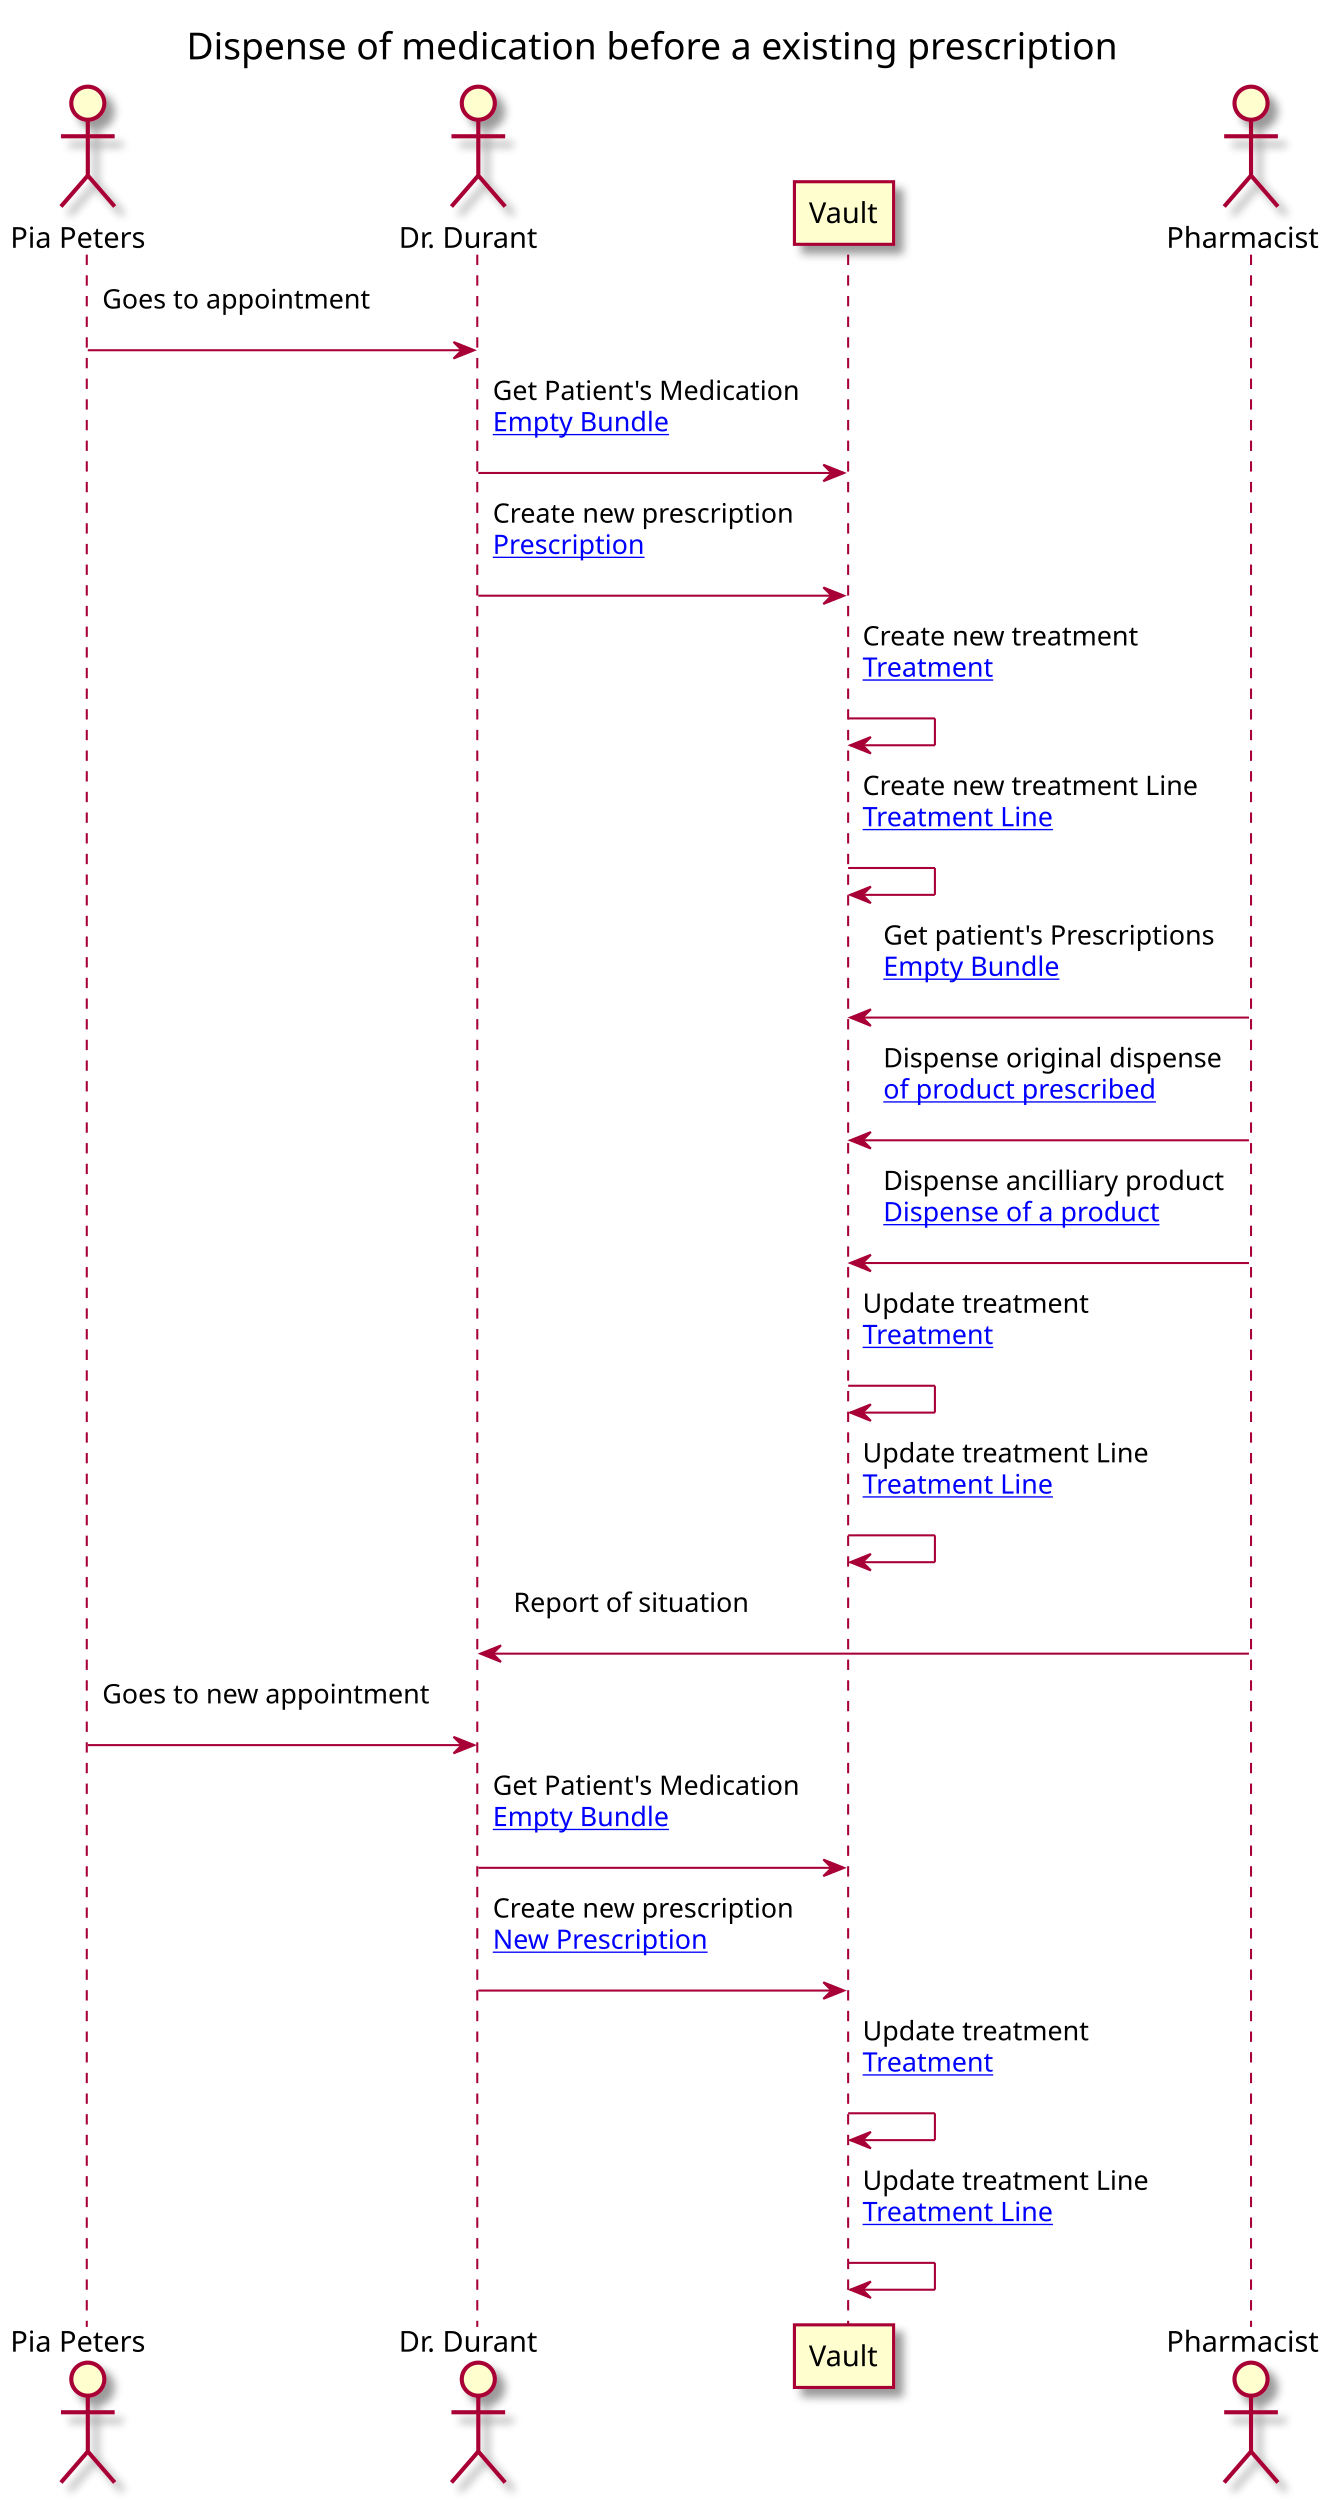
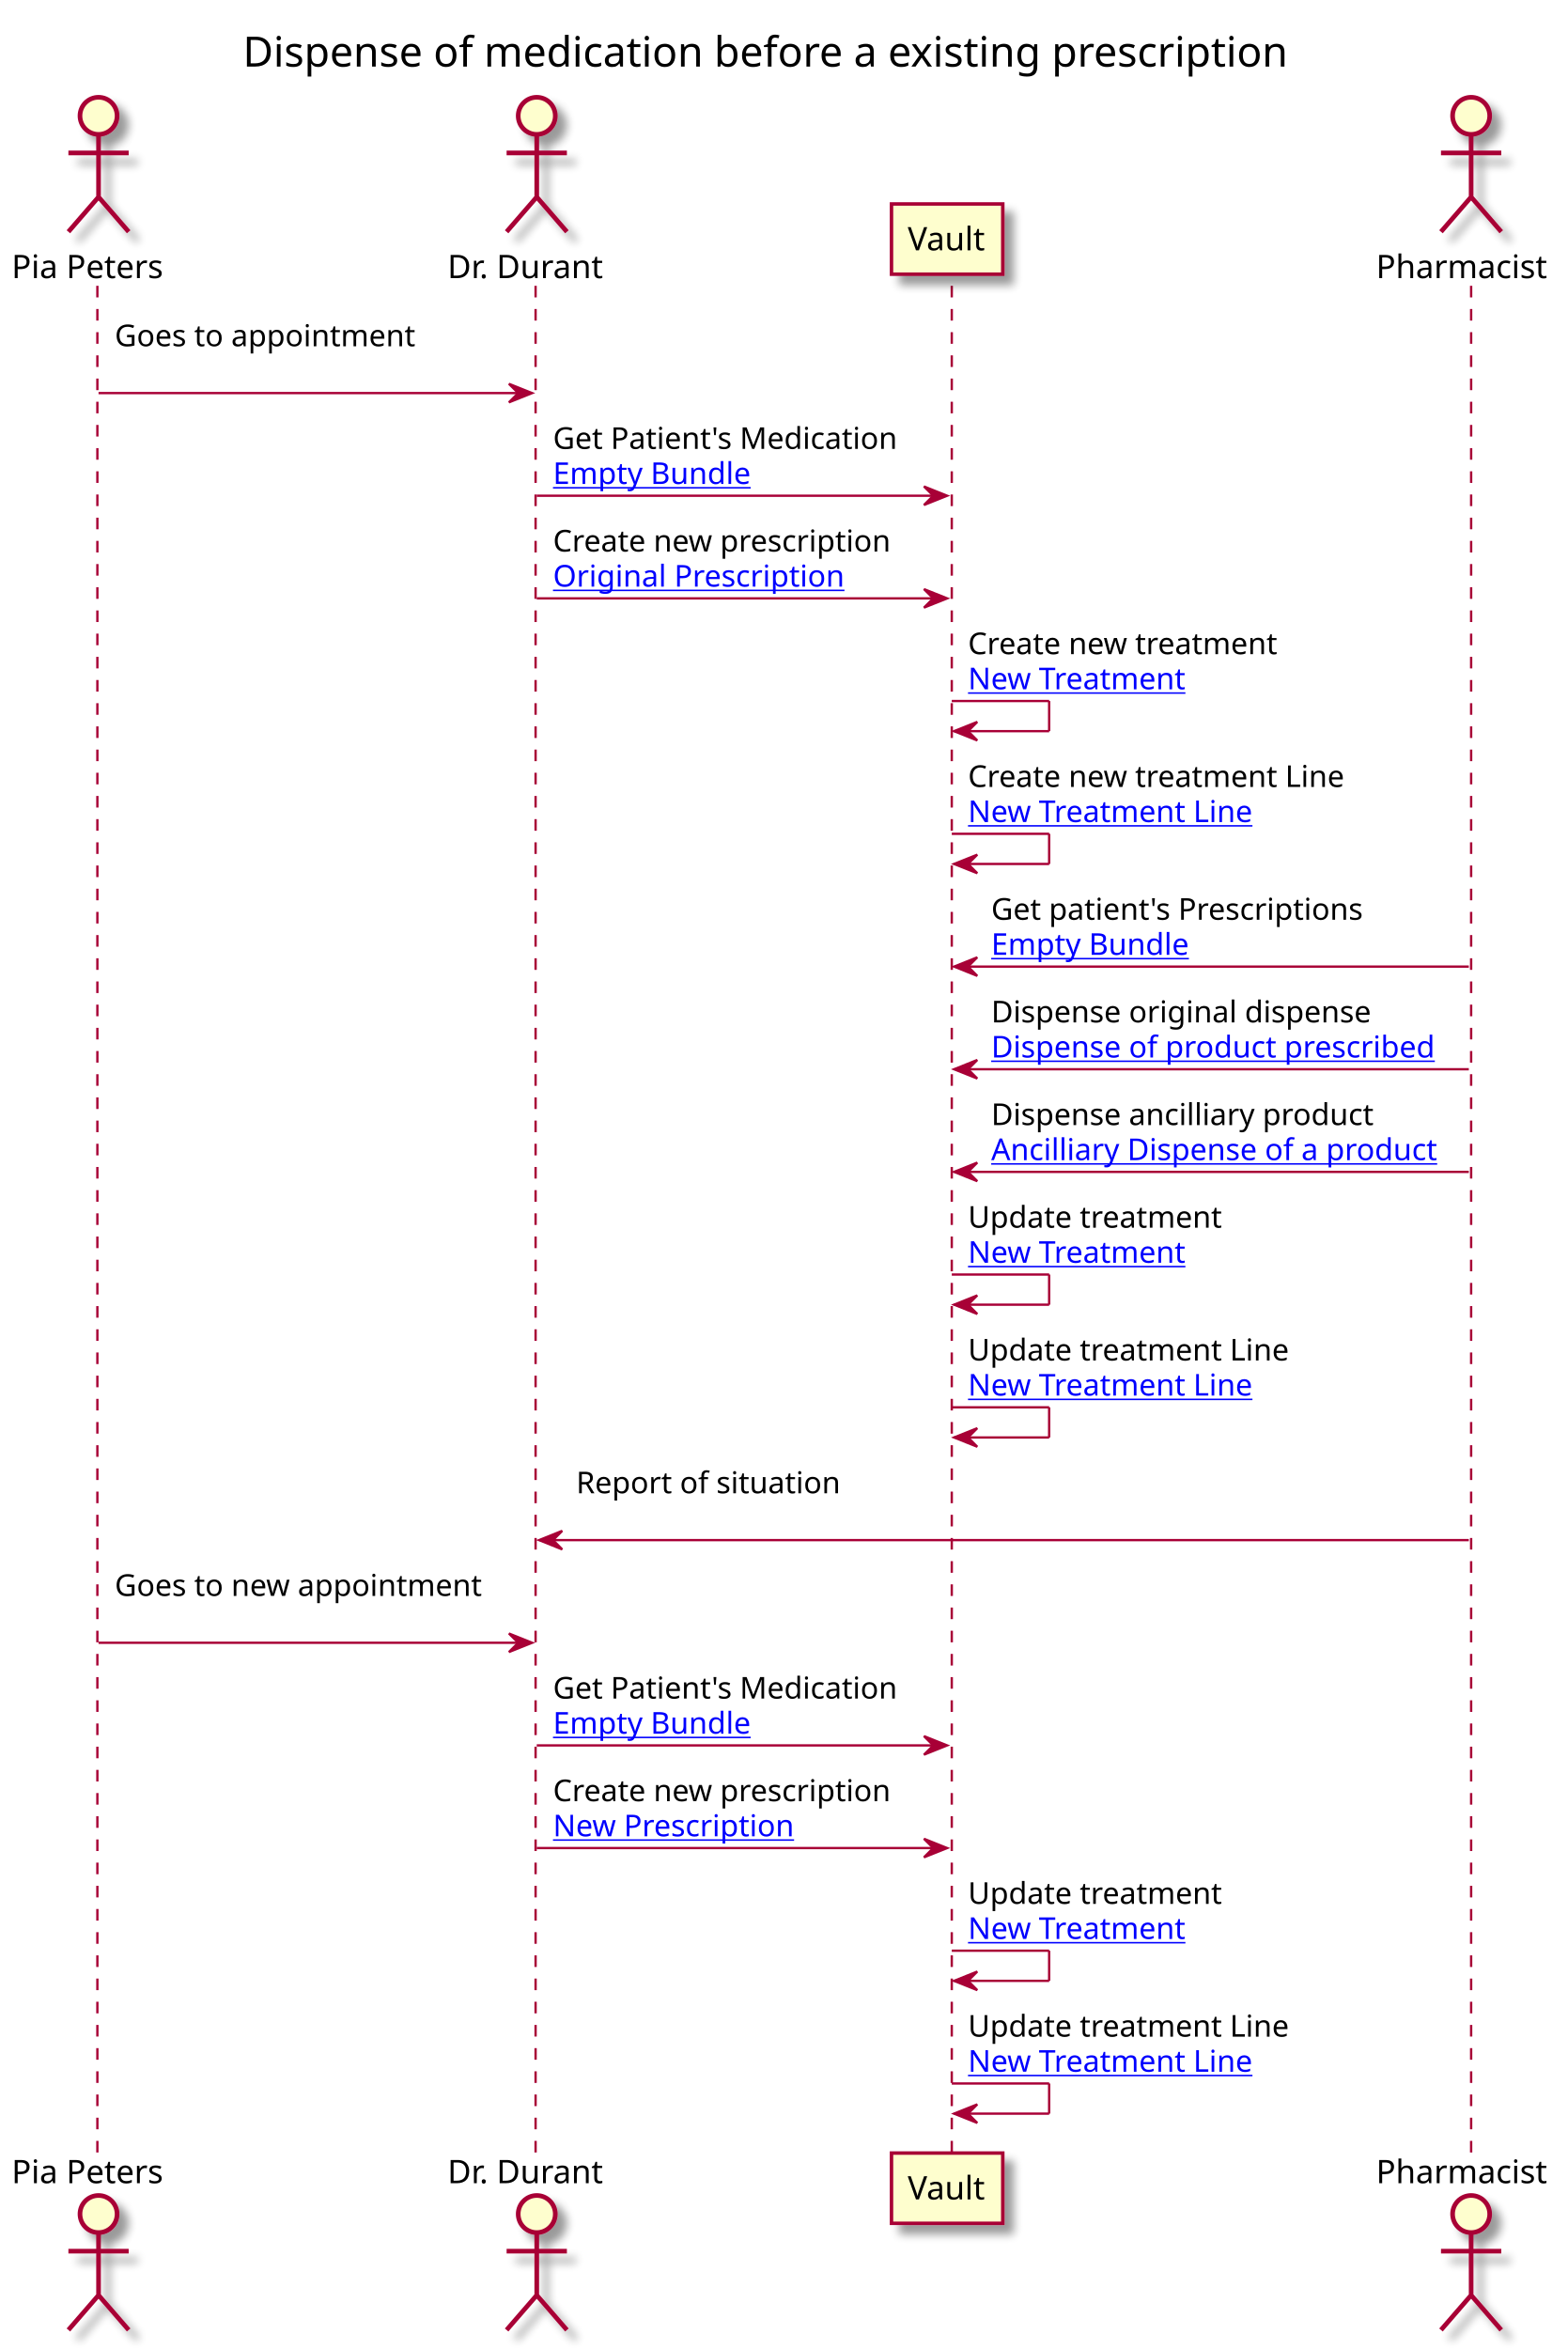
- <svg xmlns="http://www.w3.org/2000/svg" xmlns:xlink="http://www.w3.org/1999/xlink" contentScriptType="application/ecmascript" contentStyleType="text/css" height="1210px" preserveAspectRatio="none" style="width:647px;height:1210px;" version="1.1" viewBox="0 0 647 1210" width="647px" zoomAndPan="magnify">
+ <svg xmlns="http://www.w3.org/2000/svg" xmlns:xlink="http://www.w3.org/1999/xlink" contentScriptType="application/ecmascript" contentStyleType="text/css" height="1013px" preserveAspectRatio="none" style="width:676px;height:1013px;" version="1.1" viewBox="0 0 676 1013" width="676px" zoomAndPan="magnify">
  <defs>
-     <filter height="300%" id="fi8kjpsdl6b17" width="300%" x="-1" y="-1">
+     <filter height="300%" id="f1vmuctr0clwo0" width="300%" x="-1" y="-1">
      <feGaussianBlur result="blurOut" stdDeviation="2.0" />
      <feColorMatrix in="blurOut" result="blurOut2" type="matrix" values="0 0 0 0 0 0 0 0 0 0 0 0 0 0 0 0 0 0 .4 0" />
      <feOffset dx="4.0" dy="4.0" in="blurOut2" result="blurOut3" />
      <feBlend in="SourceGraphic" in2="blurOut3" mode="normal" />
    </filter>
  </defs>
  <g>
-     <text fill="#000000" font-family="sans-serif" font-size="18" lengthAdjust="spacing" textLength="471" x="90.25" y="28.708">Dispense of medication before a existing prescription</text>
-     <line style="stroke:#A80036;stroke-width:1.0;stroke-dasharray:5.0,5.0;" x1="42" x2="42" y1="123.25" y2="1126.227" />
-     <line style="stroke:#A80036;stroke-width:1.0;stroke-dasharray:5.0,5.0;" x1="231" x2="231" y1="123.25" y2="1126.227" />
-     <line style="stroke:#A80036;stroke-width:1.0;stroke-dasharray:5.0,5.0;" x1="410.5" x2="410.5" y1="123.25" y2="1126.227" />
-     <line style="stroke:#A80036;stroke-width:1.0;stroke-dasharray:5.0,5.0;" x1="605.5" x2="605.5" y1="123.25" y2="1126.227" />
+     <text fill="#000000" font-family="sans-serif" font-size="18" lengthAdjust="spacing" textLength="471" x="104.75" y="28.708">Dispense of medication before a existing prescription</text>
+     <line style="stroke:#A80036;stroke-width:1.0;stroke-dasharray:5.0,5.0;" x1="42" x2="42" y1="123.25" y2="929.5" />
+     <line style="stroke:#A80036;stroke-width:1.0;stroke-dasharray:5.0,5.0;" x1="231" x2="231" y1="123.25" y2="929.5" />
+     <line style="stroke:#A80036;stroke-width:1.0;stroke-dasharray:5.0,5.0;" x1="410.5" x2="410.5" y1="123.25" y2="929.5" />
+     <line style="stroke:#A80036;stroke-width:1.0;stroke-dasharray:5.0,5.0;" x1="634.5" x2="634.5" y1="123.25" y2="929.5" />
    <text fill="#000000" font-family="sans-serif" font-size="14" lengthAdjust="spacing" textLength="69" x="5" y="119.948">Pia Peters</text>
-     <ellipse cx="42.5" cy="49.953" fill="#FEFECE" filter="url(#fi8kjpsdl6b17)" rx="8" ry="8" style="stroke:#A80036;stroke-width:2.0;" />
-     <path d="M42.5,57.953 L42.5,84.953 M29.5,65.953 L55.5,65.953 M42.5,84.953 L29.5,99.953 M42.5,84.953 L55.5,99.953 " fill="none" filter="url(#fi8kjpsdl6b17)" style="stroke:#A80036;stroke-width:2.0;" />
-     <text fill="#000000" font-family="sans-serif" font-size="14" lengthAdjust="spacing" textLength="69" x="5" y="1138.222">Pia Peters</text>
-     <ellipse cx="42.5" cy="1151.523" fill="#FEFECE" filter="url(#fi8kjpsdl6b17)" rx="8" ry="8" style="stroke:#A80036;stroke-width:2.0;" />
-     <path d="M42.5,1159.523 L42.5,1186.523 M29.5,1167.523 L55.5,1167.523 M42.5,1186.523 L29.5,1201.523 M42.5,1186.523 L55.5,1201.523 " fill="none" filter="url(#fi8kjpsdl6b17)" style="stroke:#A80036;stroke-width:2.0;" />
+     <ellipse cx="42.5" cy="49.953" fill="#FEFECE" filter="url(#f1vmuctr0clwo0)" rx="8" ry="8" style="stroke:#A80036;stroke-width:2.0;" />
+     <path d="M42.5,57.953 L42.5,84.953 M29.5,65.953 L55.5,65.953 M42.5,84.953 L29.5,99.953 M42.5,84.953 L55.5,99.953 " fill="none" filter="url(#f1vmuctr0clwo0)" style="stroke:#A80036;stroke-width:2.0;" />
+     <text fill="#000000" font-family="sans-serif" font-size="14" lengthAdjust="spacing" textLength="69" x="5" y="941.495">Pia Peters</text>
+     <ellipse cx="42.5" cy="954.797" fill="#FEFECE" filter="url(#f1vmuctr0clwo0)" rx="8" ry="8" style="stroke:#A80036;stroke-width:2.0;" />
+     <path d="M42.5,962.797 L42.5,989.797 M29.5,970.797 L55.5,970.797 M42.5,989.797 L29.5,1004.797 M42.5,989.797 L55.5,1004.797 " fill="none" filter="url(#f1vmuctr0clwo0)" style="stroke:#A80036;stroke-width:2.0;" />
    <text fill="#000000" font-family="sans-serif" font-size="14" lengthAdjust="spacing" textLength="71" x="193" y="119.948">Dr. Durant</text>
-     <ellipse cx="231.5" cy="49.953" fill="#FEFECE" filter="url(#fi8kjpsdl6b17)" rx="8" ry="8" style="stroke:#A80036;stroke-width:2.0;" />
-     <path d="M231.5,57.953 L231.5,84.953 M218.5,65.953 L244.5,65.953 M231.5,84.953 L218.5,99.953 M231.5,84.953 L244.5,99.953 " fill="none" filter="url(#fi8kjpsdl6b17)" style="stroke:#A80036;stroke-width:2.0;" />
-     <text fill="#000000" font-family="sans-serif" font-size="14" lengthAdjust="spacing" textLength="71" x="193" y="1138.222">Dr. Durant</text>
-     <ellipse cx="231.5" cy="1151.523" fill="#FEFECE" filter="url(#fi8kjpsdl6b17)" rx="8" ry="8" style="stroke:#A80036;stroke-width:2.0;" />
-     <path d="M231.5,1159.523 L231.5,1186.523 M218.5,1167.523 L244.5,1167.523 M231.5,1186.523 L218.5,1201.523 M231.5,1186.523 L244.5,1201.523 " fill="none" filter="url(#fi8kjpsdl6b17)" style="stroke:#A80036;stroke-width:2.0;" />
-     <rect fill="#FEFECE" filter="url(#fi8kjpsdl6b17)" height="30.297" style="stroke:#A80036;stroke-width:1.5;" width="48" x="384.5" y="87.953" />
+     <ellipse cx="231.5" cy="49.953" fill="#FEFECE" filter="url(#f1vmuctr0clwo0)" rx="8" ry="8" style="stroke:#A80036;stroke-width:2.0;" />
+     <path d="M231.5,57.953 L231.5,84.953 M218.5,65.953 L244.5,65.953 M231.5,84.953 L218.5,99.953 M231.5,84.953 L244.5,99.953 " fill="none" filter="url(#f1vmuctr0clwo0)" style="stroke:#A80036;stroke-width:2.0;" />
+     <text fill="#000000" font-family="sans-serif" font-size="14" lengthAdjust="spacing" textLength="71" x="193" y="941.495">Dr. Durant</text>
+     <ellipse cx="231.5" cy="954.797" fill="#FEFECE" filter="url(#f1vmuctr0clwo0)" rx="8" ry="8" style="stroke:#A80036;stroke-width:2.0;" />
+     <path d="M231.5,962.797 L231.5,989.797 M218.5,970.797 L244.5,970.797 M231.5,989.797 L218.5,1004.797 M231.5,989.797 L244.5,1004.797 " fill="none" filter="url(#f1vmuctr0clwo0)" style="stroke:#A80036;stroke-width:2.0;" />
+     <rect fill="#FEFECE" filter="url(#f1vmuctr0clwo0)" height="30.297" style="stroke:#A80036;stroke-width:1.5;" width="48" x="384.5" y="87.953" />
    <text fill="#000000" font-family="sans-serif" font-size="14" lengthAdjust="spacing" textLength="34" x="391.5" y="107.948">Vault</text>
-     <rect fill="#FEFECE" filter="url(#fi8kjpsdl6b17)" height="30.297" style="stroke:#A80036;stroke-width:1.5;" width="48" x="384.5" y="1125.227" />
-     <text fill="#000000" font-family="sans-serif" font-size="14" lengthAdjust="spacing" textLength="34" x="391.5" y="1145.222">Vault</text>
-     <text fill="#000000" font-family="sans-serif" font-size="14" lengthAdjust="spacing" textLength="76" x="564.5" y="119.948">Pharmacist</text>
-     <ellipse cx="605.5" cy="49.953" fill="#FEFECE" filter="url(#fi8kjpsdl6b17)" rx="8" ry="8" style="stroke:#A80036;stroke-width:2.0;" />
-     <path d="M605.5,57.953 L605.5,84.953 M592.5,65.953 L618.5,65.953 M605.5,84.953 L592.5,99.953 M605.5,84.953 L618.5,99.953 " fill="none" filter="url(#fi8kjpsdl6b17)" style="stroke:#A80036;stroke-width:2.0;" />
-     <text fill="#000000" font-family="sans-serif" font-size="14" lengthAdjust="spacing" textLength="76" x="564.5" y="1138.222">Pharmacist</text>
-     <ellipse cx="605.5" cy="1151.523" fill="#FEFECE" filter="url(#fi8kjpsdl6b17)" rx="8" ry="8" style="stroke:#A80036;stroke-width:2.0;" />
-     <path d="M605.5,1159.523 L605.5,1186.523 M592.5,1167.523 L618.5,1167.523 M605.5,1186.523 L592.5,1201.523 M605.5,1186.523 L618.5,1201.523 " fill="none" filter="url(#fi8kjpsdl6b17)" style="stroke:#A80036;stroke-width:2.0;" />
+     <rect fill="#FEFECE" filter="url(#f1vmuctr0clwo0)" height="30.297" style="stroke:#A80036;stroke-width:1.5;" width="48" x="384.5" y="928.5" />
+     <text fill="#000000" font-family="sans-serif" font-size="14" lengthAdjust="spacing" textLength="34" x="391.5" y="948.495">Vault</text>
+     <text fill="#000000" font-family="sans-serif" font-size="14" lengthAdjust="spacing" textLength="76" x="593.5" y="119.948">Pharmacist</text>
+     <ellipse cx="634.5" cy="49.953" fill="#FEFECE" filter="url(#f1vmuctr0clwo0)" rx="8" ry="8" style="stroke:#A80036;stroke-width:2.0;" />
+     <path d="M634.5,57.953 L634.5,84.953 M621.5,65.953 L647.5,65.953 M634.5,84.953 L621.5,99.953 M634.5,84.953 L647.5,99.953 " fill="none" filter="url(#f1vmuctr0clwo0)" style="stroke:#A80036;stroke-width:2.0;" />
+     <text fill="#000000" font-family="sans-serif" font-size="14" lengthAdjust="spacing" textLength="76" x="593.5" y="941.495">Pharmacist</text>
+     <ellipse cx="634.5" cy="954.797" fill="#FEFECE" filter="url(#f1vmuctr0clwo0)" rx="8" ry="8" style="stroke:#A80036;stroke-width:2.0;" />
+     <path d="M634.5,962.797 L634.5,989.797 M621.5,970.797 L647.5,970.797 M634.5,989.797 L621.5,1004.797 M634.5,989.797 L647.5,1004.797 " fill="none" filter="url(#f1vmuctr0clwo0)" style="stroke:#A80036;stroke-width:2.0;" />
    <polygon fill="#A80036" points="219.5,165.516,229.5,169.516,219.5,173.516,223.5,169.516" style="stroke:#A80036;stroke-width:1.0;" />
    <line style="stroke:#A80036;stroke-width:1.0;" x1="42.5" x2="225.5" y1="169.516" y2="169.516" />
    <text fill="#000000" font-family="sans-serif" font-size="13" lengthAdjust="spacing" textLength="136" x="49.5" y="149.317">Goes to appointment</text>
    <text fill="#000000" font-family="sans-serif" font-size="13" lengthAdjust="spacing" textLength="0" x="53.5" y="164.45" />
-     <polygon fill="#A80036" points="398.5,224.914,408.5,228.914,398.5,232.914,402.5,228.914" style="stroke:#A80036;stroke-width:1.0;" />
-     <line style="stroke:#A80036;stroke-width:1.0;" x1="231.5" x2="404.5" y1="228.914" y2="228.914" />
+     <polygon fill="#A80036" points="398.5,209.781,408.5,213.781,398.5,217.781,402.5,213.781" style="stroke:#A80036;stroke-width:1.0;" />
+     <line style="stroke:#A80036;stroke-width:1.0;" x1="231.5" x2="404.5" y1="213.781" y2="213.781" />
    <text fill="#000000" font-family="sans-serif" font-size="13" lengthAdjust="spacing" textLength="155" x="238.5" y="193.583">Get Patient's Medication</text>
    <a href="ExampleScenario-example-3-scenario-resources.html#EB" target="_top" title="ExampleScenario-example-3-scenario-resources.html#EB" xlink:actuate="onRequest" xlink:href="ExampleScenario-example-3-scenario-resources.html#EB" xlink:show="new" xlink:title="ExampleScenario-example-3-scenario-resources.html#EB" xlink:type="simple">
      <text fill="#0000FF" font-family="sans-serif" font-size="13" lengthAdjust="spacing" text-decoration="underline" textLength="89" x="238.5" y="208.715">Empty Bundle</text>
    </a>
-     <text fill="#000000" font-family="sans-serif" font-size="13" lengthAdjust="spacing" textLength="0" x="242.5" y="223.848" />
-     <polygon fill="#A80036" points="398.5,284.312,408.5,288.312,398.5,292.312,402.5,288.312" style="stroke:#A80036;stroke-width:1.0;" />
-     <line style="stroke:#A80036;stroke-width:1.0;" x1="231.5" x2="404.5" y1="288.312" y2="288.312" />
-     <text fill="#000000" font-family="sans-serif" font-size="13" lengthAdjust="spacing" textLength="151" x="238.5" y="252.981">Create new prescription</text>
-     <a href="ExampleScenario-example-3-scenario-resources.html#Original" target="_top" title="ExampleScenario-example-3-scenario-resources.html#Original" xlink:actuate="onRequest" xlink:href="ExampleScenario-example-3-scenario-resources.html#Original" xlink:show="new" xlink:title="ExampleScenario-example-3-scenario-resources.html#Original" xlink:type="simple">
-       <text fill="#0000FF" font-family="sans-serif" font-size="13" lengthAdjust="spacing" text-decoration="underline" textLength="75" x="238.5" y="268.114">Prescription</text>
+     <polygon fill="#A80036" points="398.5,254.047,408.5,258.047,398.5,262.047,402.5,258.047" style="stroke:#A80036;stroke-width:1.0;" />
+     <line style="stroke:#A80036;stroke-width:1.0;" x1="231.5" x2="404.5" y1="258.047" y2="258.047" />
+     <text fill="#000000" font-family="sans-serif" font-size="13" lengthAdjust="spacing" textLength="151" x="238.5" y="237.848">Create new prescription</text>
+     <a href="ExampleScenario-example-3-scenario-resources.html#3-prescription" target="_top" title="ExampleScenario-example-3-scenario-resources.html#3-prescription" xlink:actuate="onRequest" xlink:href="ExampleScenario-example-3-scenario-resources.html#3-prescription" xlink:show="new" xlink:title="ExampleScenario-example-3-scenario-resources.html#3-prescription" xlink:type="simple">
+       <text fill="#0000FF" font-family="sans-serif" font-size="13" lengthAdjust="spacing" text-decoration="underline" textLength="127" x="238.5" y="252.981">Original Prescription</text>
    </a>
-     <text fill="#000000" font-family="sans-serif" font-size="13" lengthAdjust="spacing" textLength="0" x="242.5" y="283.247" />
-     <line style="stroke:#A80036;stroke-width:1.0;" x1="410.5" x2="452.5" y1="347.711" y2="347.711" />
-     <line style="stroke:#A80036;stroke-width:1.0;" x1="452.5" x2="452.5" y1="347.711" y2="360.711" />
-     <line style="stroke:#A80036;stroke-width:1.0;" x1="411.5" x2="452.5" y1="360.711" y2="360.711" />
-     <polygon fill="#A80036" points="421.5,356.711,411.5,360.711,421.5,364.711,417.5,360.711" style="stroke:#A80036;stroke-width:1.0;" />
-     <text fill="#000000" font-family="sans-serif" font-size="13" lengthAdjust="spacing" textLength="141" x="417.5" y="312.379">Create new treatment</text>
-     <a href="ExampleScenario-example-3-scenario-resources.html#New" target="_top" title="ExampleScenario-example-3-scenario-resources.html#New" xlink:actuate="onRequest" xlink:href="ExampleScenario-example-3-scenario-resources.html#New" xlink:show="new" xlink:title="ExampleScenario-example-3-scenario-resources.html#New" xlink:type="simple">
-       <text fill="#0000FF" font-family="sans-serif" font-size="13" lengthAdjust="spacing" text-decoration="underline" textLength="67" x="417.5" y="327.512">Treatment</text>
+     <line style="stroke:#A80036;stroke-width:1.0;" x1="410.5" x2="452.5" y1="302.312" y2="302.312" />
+     <line style="stroke:#A80036;stroke-width:1.0;" x1="452.5" x2="452.5" y1="302.312" y2="315.312" />
+     <line style="stroke:#A80036;stroke-width:1.0;" x1="411.5" x2="452.5" y1="315.312" y2="315.312" />
+     <polygon fill="#A80036" points="421.5,311.312,411.5,315.312,421.5,319.312,417.5,315.312" style="stroke:#A80036;stroke-width:1.0;" />
+     <text fill="#000000" font-family="sans-serif" font-size="13" lengthAdjust="spacing" textLength="141" x="417.5" y="282.114">Create new treatment</text>
+     <a href="ExampleScenario-example-3-scenario-resources.html#3-treatment" target="_top" title="ExampleScenario-example-3-scenario-resources.html#3-treatment" xlink:actuate="onRequest" xlink:href="ExampleScenario-example-3-scenario-resources.html#3-treatment" xlink:show="new" xlink:title="ExampleScenario-example-3-scenario-resources.html#3-treatment" xlink:type="simple">
+       <text fill="#0000FF" font-family="sans-serif" font-size="13" lengthAdjust="spacing" text-decoration="underline" textLength="98" x="417.5" y="297.247">New Treatment</text>
    </a>
-     <text fill="#000000" font-family="sans-serif" font-size="13" lengthAdjust="spacing" textLength="0" x="421.5" y="342.645" />
-     <line style="stroke:#A80036;stroke-width:1.0;" x1="410.5" x2="452.5" y1="420.109" y2="420.109" />
-     <line style="stroke:#A80036;stroke-width:1.0;" x1="452.5" x2="452.5" y1="420.109" y2="433.109" />
-     <line style="stroke:#A80036;stroke-width:1.0;" x1="411.5" x2="452.5" y1="433.109" y2="433.109" />
-     <polygon fill="#A80036" points="421.5,429.109,411.5,433.109,421.5,437.109,417.5,433.109" style="stroke:#A80036;stroke-width:1.0;" />
-     <text fill="#000000" font-family="sans-serif" font-size="13" lengthAdjust="spacing" textLength="171" x="417.5" y="384.778">Create new treatment Line</text>
-     <a href="ExampleScenario-example-3-scenario-resources.html#New" target="_top" title="ExampleScenario-example-3-scenario-resources.html#New" xlink:actuate="onRequest" xlink:href="ExampleScenario-example-3-scenario-resources.html#New" xlink:show="new" xlink:title="ExampleScenario-example-3-scenario-resources.html#New" xlink:type="simple">
-       <text fill="#0000FF" font-family="sans-serif" font-size="13" lengthAdjust="spacing" text-decoration="underline" textLength="97" x="417.5" y="399.911">Treatment Line</text>
+     <line style="stroke:#A80036;stroke-width:1.0;" x1="410.5" x2="452.5" y1="359.578" y2="359.578" />
+     <line style="stroke:#A80036;stroke-width:1.0;" x1="452.5" x2="452.5" y1="359.578" y2="372.578" />
+     <line style="stroke:#A80036;stroke-width:1.0;" x1="411.5" x2="452.5" y1="372.578" y2="372.578" />
+     <polygon fill="#A80036" points="421.5,368.578,411.5,372.578,421.5,376.578,417.5,372.578" style="stroke:#A80036;stroke-width:1.0;" />
+     <text fill="#000000" font-family="sans-serif" font-size="13" lengthAdjust="spacing" textLength="171" x="417.5" y="339.379">Create new treatment Line</text>
+     <a href="ExampleScenario-example-3-scenario-resources.html#3-treatmentLine" target="_top" title="ExampleScenario-example-3-scenario-resources.html#3-treatmentLine" xlink:actuate="onRequest" xlink:href="ExampleScenario-example-3-scenario-resources.html#3-treatmentLine" xlink:show="new" xlink:title="ExampleScenario-example-3-scenario-resources.html#3-treatmentLine" xlink:type="simple">
+       <text fill="#0000FF" font-family="sans-serif" font-size="13" lengthAdjust="spacing" text-decoration="underline" textLength="128" x="417.5" y="354.512">New Treatment Line</text>
    </a>
-     <text fill="#000000" font-family="sans-serif" font-size="13" lengthAdjust="spacing" textLength="0" x="421.5" y="415.043" />
-     <polygon fill="#A80036" points="421.5,488.508,411.5,492.508,421.5,496.508,417.5,492.508" style="stroke:#A80036;stroke-width:1.0;" />
-     <line style="stroke:#A80036;stroke-width:1.0;" x1="415.5" x2="604.5" y1="492.508" y2="492.508" />
-     <text fill="#000000" font-family="sans-serif" font-size="13" lengthAdjust="spacing" textLength="168" x="427.5" y="457.176">Get patient's Prescriptions</text>
+     <polygon fill="#A80036" points="421.5,412.844,411.5,416.844,421.5,420.844,417.5,416.844" style="stroke:#A80036;stroke-width:1.0;" />
+     <line style="stroke:#A80036;stroke-width:1.0;" x1="415.5" x2="633.5" y1="416.844" y2="416.844" />
+     <text fill="#000000" font-family="sans-serif" font-size="13" lengthAdjust="spacing" textLength="168" x="427.5" y="396.645">Get patient's Prescriptions</text>
    <a href="ExampleScenario-example-3-scenario-resources.html#EB" target="_top" title="ExampleScenario-example-3-scenario-resources.html#EB" xlink:actuate="onRequest" xlink:href="ExampleScenario-example-3-scenario-resources.html#EB" xlink:show="new" xlink:title="ExampleScenario-example-3-scenario-resources.html#EB" xlink:type="simple">
-       <text fill="#0000FF" font-family="sans-serif" font-size="13" lengthAdjust="spacing" text-decoration="underline" textLength="89" x="427.5" y="472.309">Empty Bundle</text>
+       <text fill="#0000FF" font-family="sans-serif" font-size="13" lengthAdjust="spacing" text-decoration="underline" textLength="89" x="427.5" y="411.778">Empty Bundle</text>
    </a>
-     <text fill="#000000" font-family="sans-serif" font-size="13" lengthAdjust="spacing" textLength="0" x="431.5" y="487.442" />
-     <polygon fill="#A80036" points="421.5,547.906,411.5,551.906,421.5,555.906,417.5,551.906" style="stroke:#A80036;stroke-width:1.0;" />
-     <line style="stroke:#A80036;stroke-width:1.0;" x1="415.5" x2="604.5" y1="551.906" y2="551.906" />
-     <text fill="#000000" font-family="sans-serif" font-size="13" lengthAdjust="spacing" textLength="170" x="427.5" y="516.575">Dispense original dispense</text>
-     <a href="ExampleScenario-example-3-scenario-resources.html#Dispense" target="_top" title="ExampleScenario-example-3-scenario-resources.html#Dispense" xlink:actuate="onRequest" xlink:href="ExampleScenario-example-3-scenario-resources.html#Dispense" xlink:show="new" xlink:title="ExampleScenario-example-3-scenario-resources.html#Dispense" xlink:type="simple">
-       <text fill="#0000FF" font-family="sans-serif" font-size="13" lengthAdjust="spacing" text-decoration="underline" textLength="136" x="427.5" y="531.707">of product prescribed</text>
+     <polygon fill="#A80036" points="421.5,457.109,411.5,461.109,421.5,465.109,417.5,461.109" style="stroke:#A80036;stroke-width:1.0;" />
+     <line style="stroke:#A80036;stroke-width:1.0;" x1="415.5" x2="633.5" y1="461.109" y2="461.109" />
+     <text fill="#000000" font-family="sans-serif" font-size="13" lengthAdjust="spacing" textLength="170" x="427.5" y="440.911">Dispense original dispense</text>
+     <a href="ExampleScenario-example-3-scenario-resources.html#3-dispense" target="_top" title="ExampleScenario-example-3-scenario-resources.html#3-dispense" xlink:actuate="onRequest" xlink:href="ExampleScenario-example-3-scenario-resources.html#3-dispense" xlink:show="new" xlink:title="ExampleScenario-example-3-scenario-resources.html#3-dispense" xlink:type="simple">
+       <text fill="#0000FF" font-family="sans-serif" font-size="13" lengthAdjust="spacing" text-decoration="underline" textLength="199" x="427.5" y="456.043">Dispense of product prescribed</text>
    </a>
-     <text fill="#000000" font-family="sans-serif" font-size="13" lengthAdjust="spacing" textLength="0" x="431.5" y="546.84" />
-     <polygon fill="#A80036" points="421.5,607.305,411.5,611.305,421.5,615.305,417.5,611.305" style="stroke:#A80036;stroke-width:1.0;" />
-     <line style="stroke:#A80036;stroke-width:1.0;" x1="415.5" x2="604.5" y1="611.305" y2="611.305" />
-     <text fill="#000000" font-family="sans-serif" font-size="13" lengthAdjust="spacing" textLength="171" x="427.5" y="575.973">Dispense ancilliary product</text>
-     <a href="ExampleScenario-example-3-scenario-resources.html#Ancilliary" target="_top" title="ExampleScenario-example-3-scenario-resources.html#Ancilliary" xlink:actuate="onRequest" xlink:href="ExampleScenario-example-3-scenario-resources.html#Ancilliary" xlink:show="new" xlink:title="ExampleScenario-example-3-scenario-resources.html#Ancilliary" xlink:type="simple">
-       <text fill="#0000FF" font-family="sans-serif" font-size="13" lengthAdjust="spacing" text-decoration="underline" textLength="140" x="427.5" y="591.106">Dispense of a product</text>
+     <polygon fill="#A80036" points="421.5,501.375,411.5,505.375,421.5,509.375,417.5,505.375" style="stroke:#A80036;stroke-width:1.0;" />
+     <line style="stroke:#A80036;stroke-width:1.0;" x1="415.5" x2="633.5" y1="505.375" y2="505.375" />
+     <text fill="#000000" font-family="sans-serif" font-size="13" lengthAdjust="spacing" textLength="171" x="427.5" y="485.176">Dispense ancilliary product</text>
+     <a href="ExampleScenario-example-3-scenario-resources.html#3-2-dispense" target="_top" title="ExampleScenario-example-3-scenario-resources.html#3-2-dispense" xlink:actuate="onRequest" xlink:href="ExampleScenario-example-3-scenario-resources.html#3-2-dispense" xlink:show="new" xlink:title="ExampleScenario-example-3-scenario-resources.html#3-2-dispense" xlink:type="simple">
+       <text fill="#0000FF" font-family="sans-serif" font-size="13" lengthAdjust="spacing" text-decoration="underline" textLength="200" x="427.5" y="500.309">Ancilliary Dispense of a product</text>
    </a>
-     <text fill="#000000" font-family="sans-serif" font-size="13" lengthAdjust="spacing" textLength="0" x="431.5" y="606.239" />
-     <line style="stroke:#A80036;stroke-width:1.0;" x1="410.5" x2="452.5" y1="670.703" y2="670.703" />
-     <line style="stroke:#A80036;stroke-width:1.0;" x1="452.5" x2="452.5" y1="670.703" y2="683.703" />
-     <line style="stroke:#A80036;stroke-width:1.0;" x1="411.5" x2="452.5" y1="683.703" y2="683.703" />
-     <polygon fill="#A80036" points="421.5,679.703,411.5,683.703,421.5,687.703,417.5,683.703" style="stroke:#A80036;stroke-width:1.0;" />
-     <text fill="#000000" font-family="sans-serif" font-size="13" lengthAdjust="spacing" textLength="116" x="417.5" y="635.372">Update treatment</text>
-     <a href="ExampleScenario-example-3-scenario-resources.html#New" target="_top" title="ExampleScenario-example-3-scenario-resources.html#New" xlink:actuate="onRequest" xlink:href="ExampleScenario-example-3-scenario-resources.html#New" xlink:show="new" xlink:title="ExampleScenario-example-3-scenario-resources.html#New" xlink:type="simple">
-       <text fill="#0000FF" font-family="sans-serif" font-size="13" lengthAdjust="spacing" text-decoration="underline" textLength="67" x="417.5" y="650.504">Treatment</text>
+     <line style="stroke:#A80036;stroke-width:1.0;" x1="410.5" x2="452.5" y1="549.641" y2="549.641" />
+     <line style="stroke:#A80036;stroke-width:1.0;" x1="452.5" x2="452.5" y1="549.641" y2="562.641" />
+     <line style="stroke:#A80036;stroke-width:1.0;" x1="411.5" x2="452.5" y1="562.641" y2="562.641" />
+     <polygon fill="#A80036" points="421.5,558.641,411.5,562.641,421.5,566.641,417.5,562.641" style="stroke:#A80036;stroke-width:1.0;" />
+     <text fill="#000000" font-family="sans-serif" font-size="13" lengthAdjust="spacing" textLength="116" x="417.5" y="529.442">Update treatment</text>
+     <a href="ExampleScenario-example-3-scenario-resources.html#3-treatment" target="_top" title="ExampleScenario-example-3-scenario-resources.html#3-treatment" xlink:actuate="onRequest" xlink:href="ExampleScenario-example-3-scenario-resources.html#3-treatment" xlink:show="new" xlink:title="ExampleScenario-example-3-scenario-resources.html#3-treatment" xlink:type="simple">
+       <text fill="#0000FF" font-family="sans-serif" font-size="13" lengthAdjust="spacing" text-decoration="underline" textLength="98" x="417.5" y="544.575">New Treatment</text>
    </a>
-     <text fill="#000000" font-family="sans-serif" font-size="13" lengthAdjust="spacing" textLength="0" x="421.5" y="665.637" />
-     <line style="stroke:#A80036;stroke-width:1.0;" x1="410.5" x2="452.5" y1="743.102" y2="743.102" />
-     <line style="stroke:#A80036;stroke-width:1.0;" x1="452.5" x2="452.5" y1="743.102" y2="756.102" />
-     <line style="stroke:#A80036;stroke-width:1.0;" x1="411.5" x2="452.5" y1="756.102" y2="756.102" />
-     <polygon fill="#A80036" points="421.5,752.102,411.5,756.102,421.5,760.102,417.5,756.102" style="stroke:#A80036;stroke-width:1.0;" />
-     <text fill="#000000" font-family="sans-serif" font-size="13" lengthAdjust="spacing" textLength="146" x="417.5" y="707.77">Update treatment Line</text>
-     <a href="ExampleScenario-example-3-scenario-resources.html#New" target="_top" title="ExampleScenario-example-3-scenario-resources.html#New" xlink:actuate="onRequest" xlink:href="ExampleScenario-example-3-scenario-resources.html#New" xlink:show="new" xlink:title="ExampleScenario-example-3-scenario-resources.html#New" xlink:type="simple">
-       <text fill="#0000FF" font-family="sans-serif" font-size="13" lengthAdjust="spacing" text-decoration="underline" textLength="97" x="417.5" y="722.903">Treatment Line</text>
+     <line style="stroke:#A80036;stroke-width:1.0;" x1="410.5" x2="452.5" y1="606.906" y2="606.906" />
+     <line style="stroke:#A80036;stroke-width:1.0;" x1="452.5" x2="452.5" y1="606.906" y2="619.906" />
+     <line style="stroke:#A80036;stroke-width:1.0;" x1="411.5" x2="452.5" y1="619.906" y2="619.906" />
+     <polygon fill="#A80036" points="421.5,615.906,411.5,619.906,421.5,623.906,417.5,619.906" style="stroke:#A80036;stroke-width:1.0;" />
+     <text fill="#000000" font-family="sans-serif" font-size="13" lengthAdjust="spacing" textLength="146" x="417.5" y="586.707">Update treatment Line</text>
+     <a href="ExampleScenario-example-3-scenario-resources.html#3-treatmentLine" target="_top" title="ExampleScenario-example-3-scenario-resources.html#3-treatmentLine" xlink:actuate="onRequest" xlink:href="ExampleScenario-example-3-scenario-resources.html#3-treatmentLine" xlink:show="new" xlink:title="ExampleScenario-example-3-scenario-resources.html#3-treatmentLine" xlink:type="simple">
+       <text fill="#0000FF" font-family="sans-serif" font-size="13" lengthAdjust="spacing" text-decoration="underline" textLength="128" x="417.5" y="601.84">New Treatment Line</text>
    </a>
-     <text fill="#000000" font-family="sans-serif" font-size="13" lengthAdjust="spacing" textLength="0" x="421.5" y="738.036" />
-     <polygon fill="#A80036" points="242.5,796.367,232.5,800.367,242.5,804.367,238.5,800.367" style="stroke:#A80036;stroke-width:1.0;" />
-     <line style="stroke:#A80036;stroke-width:1.0;" x1="236.5" x2="604.5" y1="800.367" y2="800.367" />
-     <text fill="#000000" font-family="sans-serif" font-size="13" lengthAdjust="spacing" textLength="117" x="248.5" y="780.168">Report of situation</text>
-     <text fill="#000000" font-family="sans-serif" font-size="13" lengthAdjust="spacing" textLength="0" x="252.5" y="795.301" />
-     <polygon fill="#A80036" points="219.5,840.633,229.5,844.633,219.5,848.633,223.5,844.633" style="stroke:#A80036;stroke-width:1.0;" />
-     <line style="stroke:#A80036;stroke-width:1.0;" x1="42.5" x2="225.5" y1="844.633" y2="844.633" />
-     <text fill="#000000" font-family="sans-serif" font-size="13" lengthAdjust="spacing" textLength="165" x="49.5" y="824.434">Goes to new appointment</text>
-     <text fill="#000000" font-family="sans-serif" font-size="13" lengthAdjust="spacing" textLength="0" x="53.5" y="839.567" />
-     <polygon fill="#A80036" points="398.5,900.031,408.5,904.031,398.5,908.031,402.5,904.031" style="stroke:#A80036;stroke-width:1.0;" />
-     <line style="stroke:#A80036;stroke-width:1.0;" x1="231.5" x2="404.5" y1="904.031" y2="904.031" />
-     <text fill="#000000" font-family="sans-serif" font-size="13" lengthAdjust="spacing" textLength="155" x="238.5" y="868.7">Get Patient's Medication</text>
+     <polygon fill="#A80036" points="242.5,660.172,232.5,664.172,242.5,668.172,238.5,664.172" style="stroke:#A80036;stroke-width:1.0;" />
+     <line style="stroke:#A80036;stroke-width:1.0;" x1="236.5" x2="633.5" y1="664.172" y2="664.172" />
+     <text fill="#000000" font-family="sans-serif" font-size="13" lengthAdjust="spacing" textLength="117" x="248.5" y="643.973">Report of situation</text>
+     <text fill="#000000" font-family="sans-serif" font-size="13" lengthAdjust="spacing" textLength="0" x="252.5" y="659.106" />
+     <polygon fill="#A80036" points="219.5,704.438,229.5,708.438,219.5,712.438,223.5,708.438" style="stroke:#A80036;stroke-width:1.0;" />
+     <line style="stroke:#A80036;stroke-width:1.0;" x1="42.5" x2="225.5" y1="708.438" y2="708.438" />
+     <text fill="#000000" font-family="sans-serif" font-size="13" lengthAdjust="spacing" textLength="165" x="49.5" y="688.239">Goes to new appointment</text>
+     <text fill="#000000" font-family="sans-serif" font-size="13" lengthAdjust="spacing" textLength="0" x="53.5" y="703.372" />
+     <polygon fill="#A80036" points="398.5,748.703,408.5,752.703,398.5,756.703,402.5,752.703" style="stroke:#A80036;stroke-width:1.0;" />
+     <line style="stroke:#A80036;stroke-width:1.0;" x1="231.5" x2="404.5" y1="752.703" y2="752.703" />
+     <text fill="#000000" font-family="sans-serif" font-size="13" lengthAdjust="spacing" textLength="155" x="238.5" y="732.504">Get Patient's Medication</text>
    <a href="ExampleScenario-example-3-scenario-resources.html#EB" target="_top" title="ExampleScenario-example-3-scenario-resources.html#EB" xlink:actuate="onRequest" xlink:href="ExampleScenario-example-3-scenario-resources.html#EB" xlink:show="new" xlink:title="ExampleScenario-example-3-scenario-resources.html#EB" xlink:type="simple">
-       <text fill="#0000FF" font-family="sans-serif" font-size="13" lengthAdjust="spacing" text-decoration="underline" textLength="89" x="238.5" y="883.832">Empty Bundle</text>
+       <text fill="#0000FF" font-family="sans-serif" font-size="13" lengthAdjust="spacing" text-decoration="underline" textLength="89" x="238.5" y="747.637">Empty Bundle</text>
    </a>
-     <text fill="#000000" font-family="sans-serif" font-size="13" lengthAdjust="spacing" textLength="0" x="242.5" y="898.965" />
-     <polygon fill="#A80036" points="398.5,959.43,408.5,963.43,398.5,967.43,402.5,963.43" style="stroke:#A80036;stroke-width:1.0;" />
-     <line style="stroke:#A80036;stroke-width:1.0;" x1="231.5" x2="404.5" y1="963.43" y2="963.43" />
-     <text fill="#000000" font-family="sans-serif" font-size="13" lengthAdjust="spacing" textLength="151" x="238.5" y="928.098">Create new prescription</text>
+     <polygon fill="#A80036" points="398.5,792.969,408.5,796.969,398.5,800.969,402.5,796.969" style="stroke:#A80036;stroke-width:1.0;" />
+     <line style="stroke:#A80036;stroke-width:1.0;" x1="231.5" x2="404.5" y1="796.969" y2="796.969" />
+     <text fill="#000000" font-family="sans-serif" font-size="13" lengthAdjust="spacing" textLength="151" x="238.5" y="776.77">Create new prescription</text>
    <a href="ExampleScenario-example-3-scenario-resources.html#3-2-prescription" target="_top" title="ExampleScenario-example-3-scenario-resources.html#3-2-prescription" xlink:actuate="onRequest" xlink:href="ExampleScenario-example-3-scenario-resources.html#3-2-prescription" xlink:show="new" xlink:title="ExampleScenario-example-3-scenario-resources.html#3-2-prescription" xlink:type="simple">
-       <text fill="#0000FF" font-family="sans-serif" font-size="13" lengthAdjust="spacing" text-decoration="underline" textLength="106" x="238.5" y="943.231">New Prescription</text>
+       <text fill="#0000FF" font-family="sans-serif" font-size="13" lengthAdjust="spacing" text-decoration="underline" textLength="106" x="238.5" y="791.903">New Prescription</text>
    </a>
-     <text fill="#000000" font-family="sans-serif" font-size="13" lengthAdjust="spacing" textLength="0" x="242.5" y="958.364" />
-     <line style="stroke:#A80036;stroke-width:1.0;" x1="410.5" x2="452.5" y1="1022.828" y2="1022.828" />
-     <line style="stroke:#A80036;stroke-width:1.0;" x1="452.5" x2="452.5" y1="1022.828" y2="1035.828" />
-     <line style="stroke:#A80036;stroke-width:1.0;" x1="411.5" x2="452.5" y1="1035.828" y2="1035.828" />
-     <polygon fill="#A80036" points="421.5,1031.828,411.5,1035.828,421.5,1039.828,417.5,1035.828" style="stroke:#A80036;stroke-width:1.0;" />
-     <text fill="#000000" font-family="sans-serif" font-size="13" lengthAdjust="spacing" textLength="116" x="417.5" y="987.497">Update treatment</text>
-     <a href="ExampleScenario-example-3-scenario-resources.html#New" target="_top" title="ExampleScenario-example-3-scenario-resources.html#New" xlink:actuate="onRequest" xlink:href="ExampleScenario-example-3-scenario-resources.html#New" xlink:show="new" xlink:title="ExampleScenario-example-3-scenario-resources.html#New" xlink:type="simple">
-       <text fill="#0000FF" font-family="sans-serif" font-size="13" lengthAdjust="spacing" text-decoration="underline" textLength="67" x="417.5" y="1002.629">Treatment</text>
+     <line style="stroke:#A80036;stroke-width:1.0;" x1="410.5" x2="452.5" y1="841.234" y2="841.234" />
+     <line style="stroke:#A80036;stroke-width:1.0;" x1="452.5" x2="452.5" y1="841.234" y2="854.234" />
+     <line style="stroke:#A80036;stroke-width:1.0;" x1="411.5" x2="452.5" y1="854.234" y2="854.234" />
+     <polygon fill="#A80036" points="421.5,850.234,411.5,854.234,421.5,858.234,417.5,854.234" style="stroke:#A80036;stroke-width:1.0;" />
+     <text fill="#000000" font-family="sans-serif" font-size="13" lengthAdjust="spacing" textLength="116" x="417.5" y="821.036">Update treatment</text>
+     <a href="ExampleScenario-example-3-scenario-resources.html#3-treatment" target="_top" title="ExampleScenario-example-3-scenario-resources.html#3-treatment" xlink:actuate="onRequest" xlink:href="ExampleScenario-example-3-scenario-resources.html#3-treatment" xlink:show="new" xlink:title="ExampleScenario-example-3-scenario-resources.html#3-treatment" xlink:type="simple">
+       <text fill="#0000FF" font-family="sans-serif" font-size="13" lengthAdjust="spacing" text-decoration="underline" textLength="98" x="417.5" y="836.168">New Treatment</text>
    </a>
-     <text fill="#000000" font-family="sans-serif" font-size="13" lengthAdjust="spacing" textLength="0" x="421.5" y="1017.762" />
-     <line style="stroke:#A80036;stroke-width:1.0;" x1="410.5" x2="452.5" y1="1095.227" y2="1095.227" />
-     <line style="stroke:#A80036;stroke-width:1.0;" x1="452.5" x2="452.5" y1="1095.227" y2="1108.227" />
-     <line style="stroke:#A80036;stroke-width:1.0;" x1="411.5" x2="452.5" y1="1108.227" y2="1108.227" />
-     <polygon fill="#A80036" points="421.5,1104.227,411.5,1108.227,421.5,1112.227,417.5,1108.227" style="stroke:#A80036;stroke-width:1.0;" />
-     <text fill="#000000" font-family="sans-serif" font-size="13" lengthAdjust="spacing" textLength="146" x="417.5" y="1059.895">Update treatment Line</text>
-     <a href="ExampleScenario-example-3-scenario-resources.html#New" target="_top" title="ExampleScenario-example-3-scenario-resources.html#New" xlink:actuate="onRequest" xlink:href="ExampleScenario-example-3-scenario-resources.html#New" xlink:show="new" xlink:title="ExampleScenario-example-3-scenario-resources.html#New" xlink:type="simple">
-       <text fill="#0000FF" font-family="sans-serif" font-size="13" lengthAdjust="spacing" text-decoration="underline" textLength="97" x="417.5" y="1075.028">Treatment Line</text>
+     <line style="stroke:#A80036;stroke-width:1.0;" x1="410.5" x2="452.5" y1="898.5" y2="898.5" />
+     <line style="stroke:#A80036;stroke-width:1.0;" x1="452.5" x2="452.5" y1="898.5" y2="911.5" />
+     <line style="stroke:#A80036;stroke-width:1.0;" x1="411.5" x2="452.5" y1="911.5" y2="911.5" />
+     <polygon fill="#A80036" points="421.5,907.5,411.5,911.5,421.5,915.5,417.5,911.5" style="stroke:#A80036;stroke-width:1.0;" />
+     <text fill="#000000" font-family="sans-serif" font-size="13" lengthAdjust="spacing" textLength="146" x="417.5" y="878.301">Update treatment Line</text>
+     <a href="ExampleScenario-example-3-scenario-resources.html#3-treatmentLine" target="_top" title="ExampleScenario-example-3-scenario-resources.html#3-treatmentLine" xlink:actuate="onRequest" xlink:href="ExampleScenario-example-3-scenario-resources.html#3-treatmentLine" xlink:show="new" xlink:title="ExampleScenario-example-3-scenario-resources.html#3-treatmentLine" xlink:type="simple">
+       <text fill="#0000FF" font-family="sans-serif" font-size="13" lengthAdjust="spacing" text-decoration="underline" textLength="128" x="417.5" y="893.434">New Treatment Line</text>
    </a>
-     <text fill="#000000" font-family="sans-serif" font-size="13" lengthAdjust="spacing" textLength="0" x="421.5" y="1090.161" />
  </g>
</svg>
